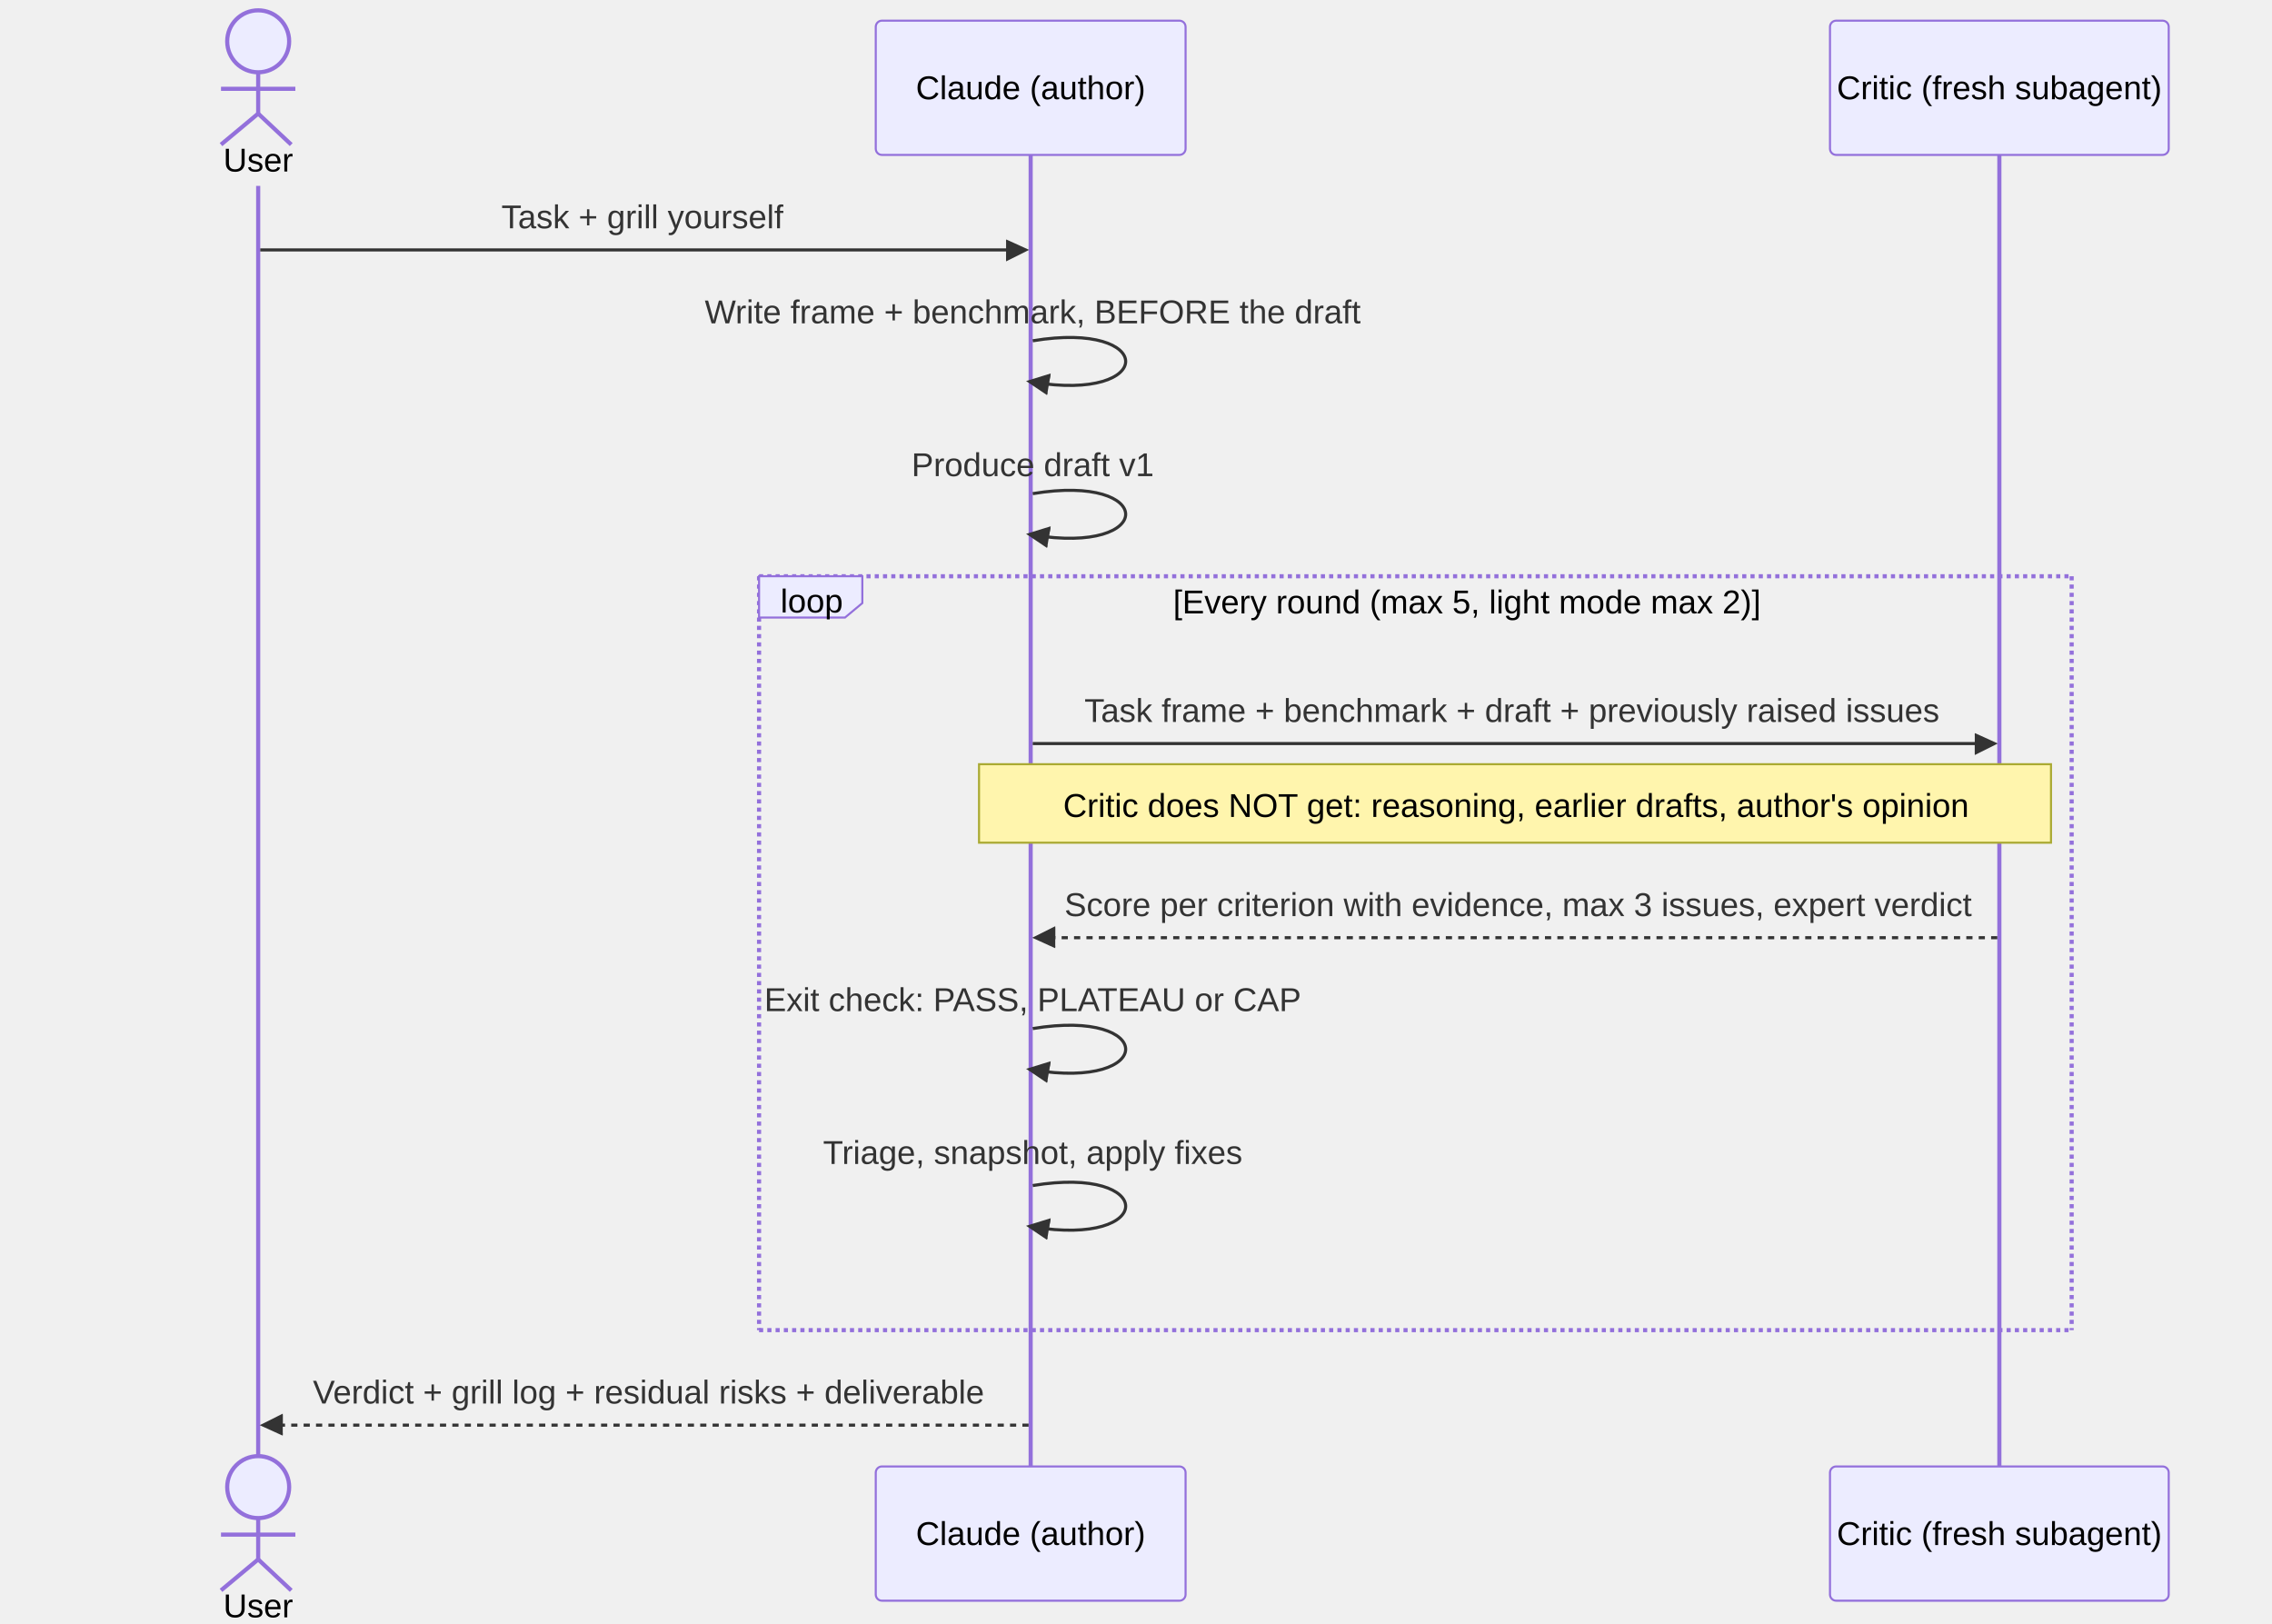
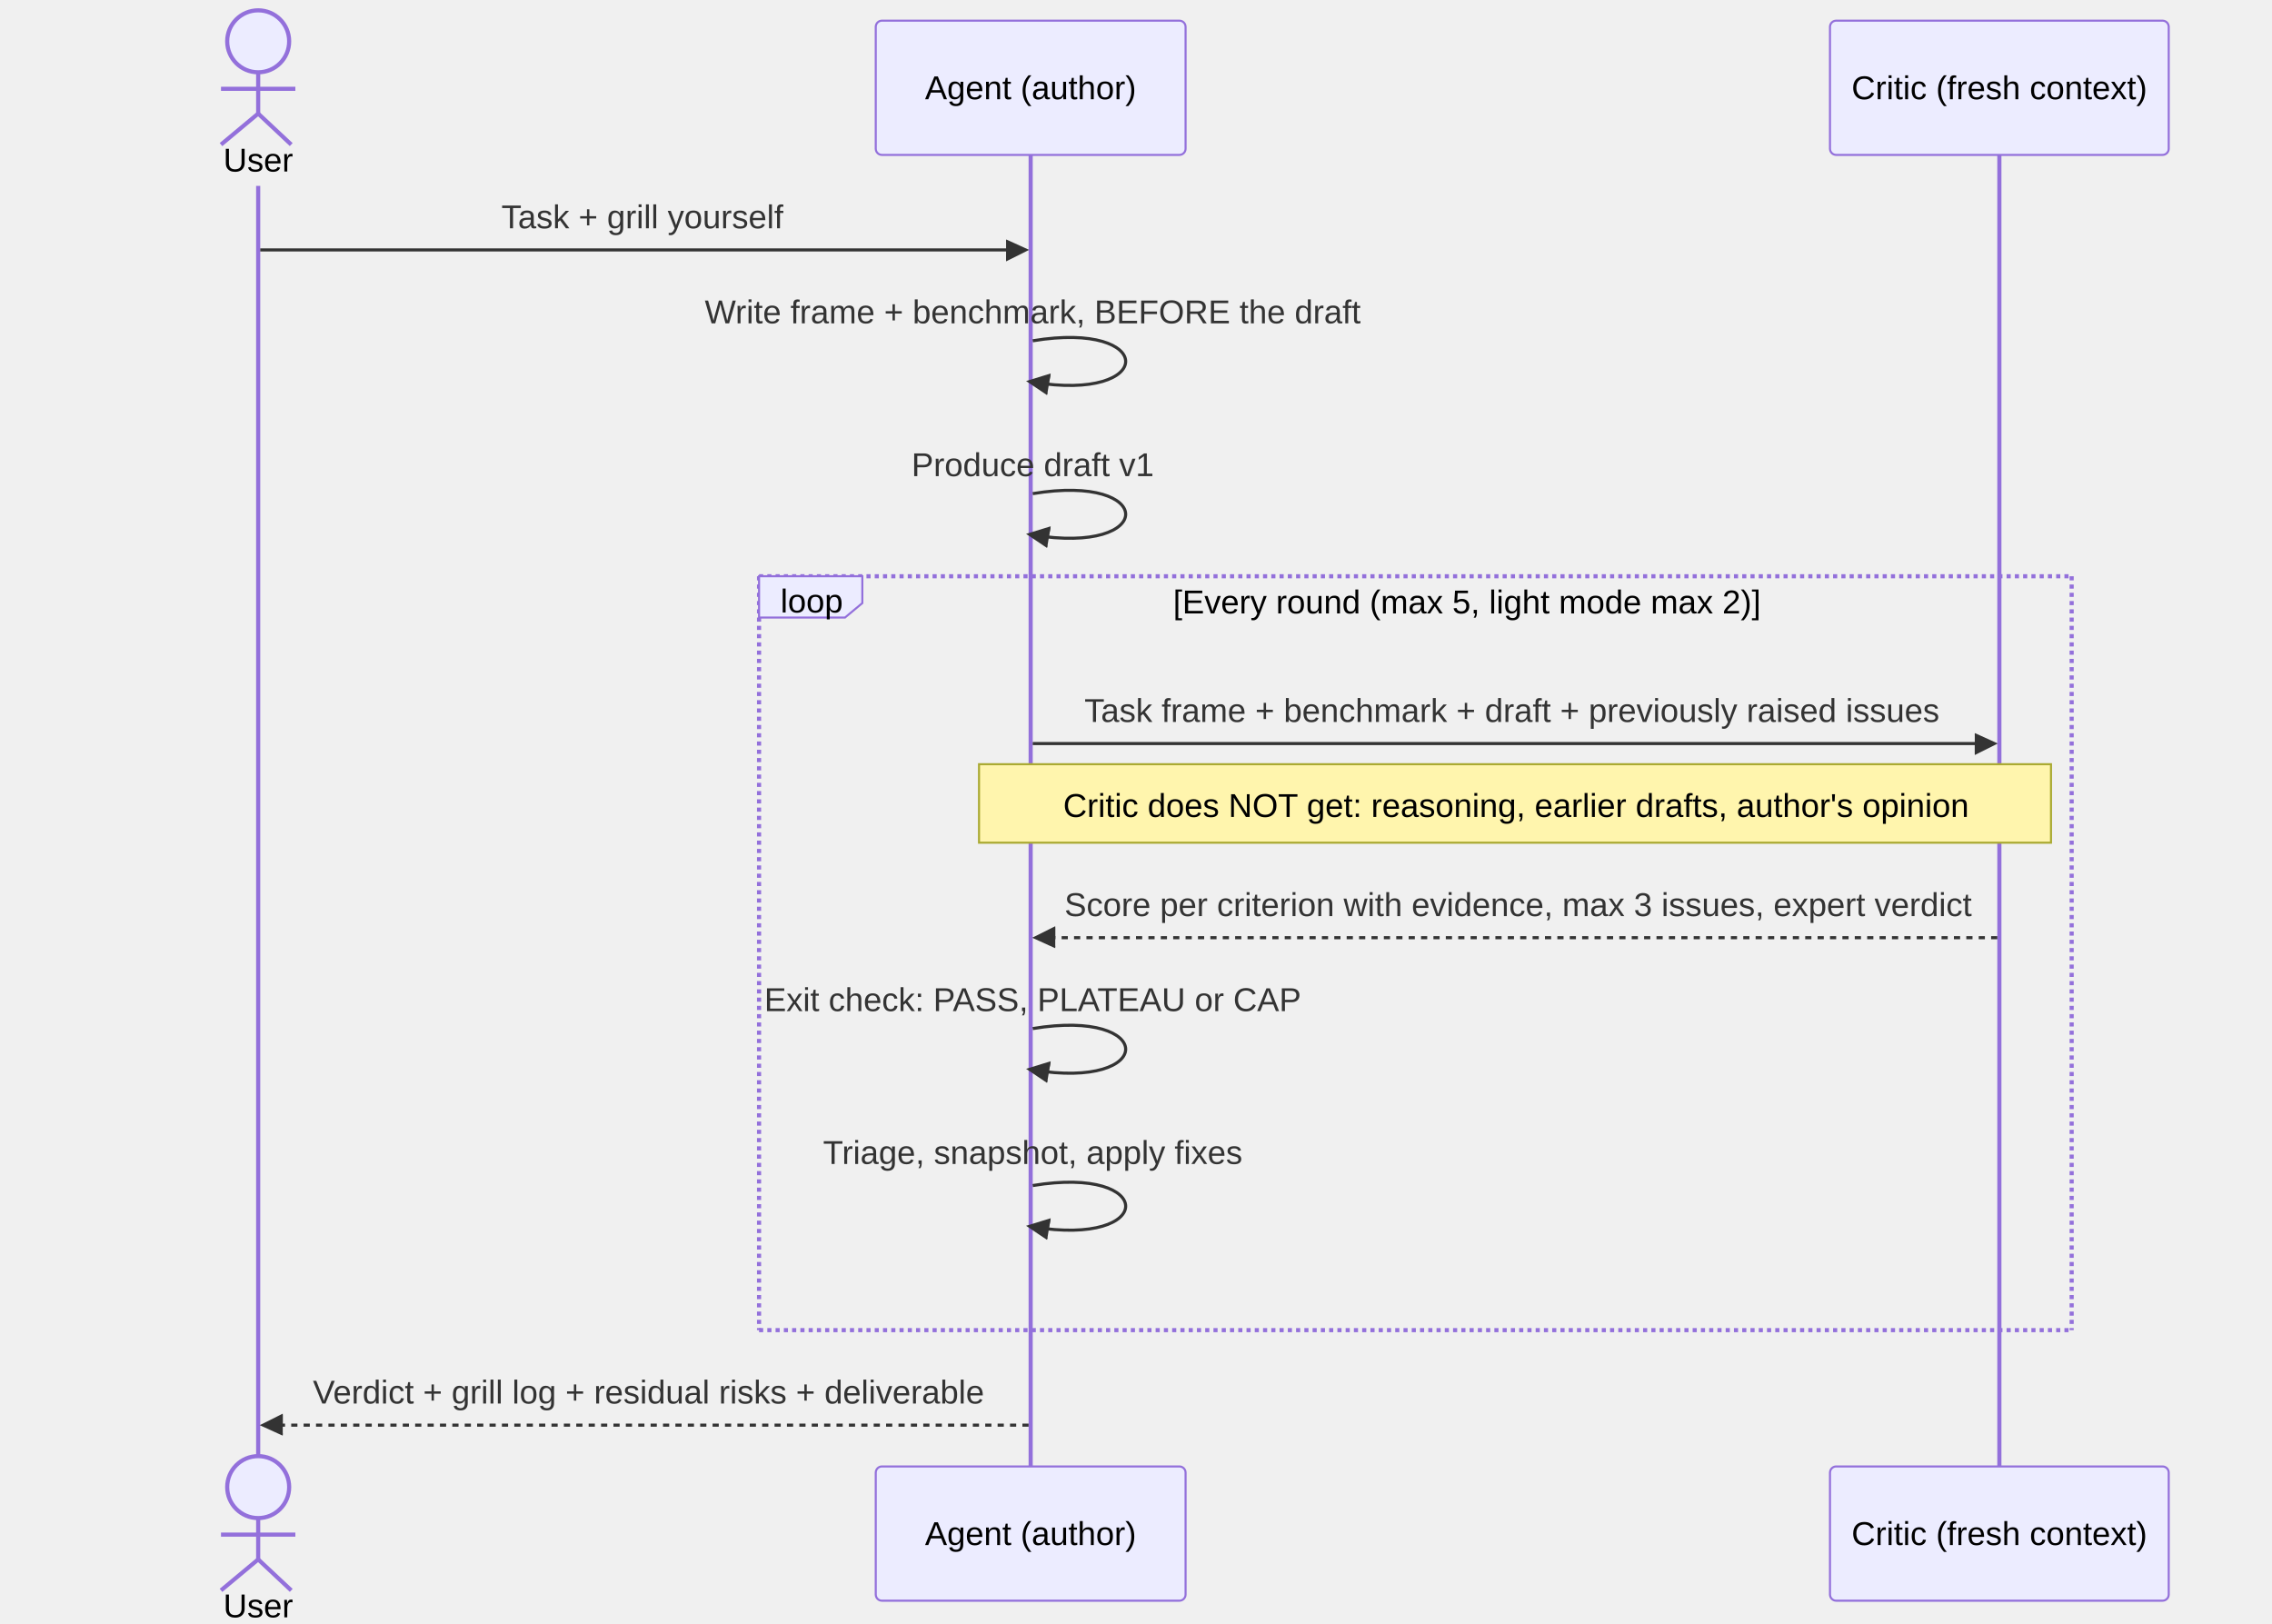
<svg xmlns="http://www.w3.org/2000/svg" id="my-svg" width="100%" style="max-width: 1100px; background-color: white;" viewBox="-50 -10 1100 786" role="graphics-document document" aria-roledescription="sequence">
  <g>
    <rect x="836" y="700" fill="#eaeaea" stroke="#666" width="164" height="65" name="C" rx="3" ry="3" class="actor actor-bottom" />
    <text x="918" y="732.5" dominant-baseline="central" alignment-baseline="central" class="actor actor-box" style="text-anchor: middle; font-size: 16px; font-weight: 400;">
-       <tspan x="918" dy="0">Critic (fresh subagent)</tspan>
+       <tspan x="918" dy="0">Critic (fresh context)</tspan>
    </text>
  </g>
  <g>
    <rect x="374" y="700" fill="#eaeaea" stroke="#666" width="150" height="65" name="A" rx="3" ry="3" class="actor actor-bottom" />
    <text x="449" y="732.5" dominant-baseline="central" alignment-baseline="central" class="actor actor-box" style="text-anchor: middle; font-size: 16px; font-weight: 400;">
-       <tspan x="449" dy="0">Claude (author)</tspan>
+       <tspan x="449" dy="0">Agent (author)</tspan>
    </text>
  </g>
  <g />
  <g>
    <line id="actor2" x1="918" y1="65" x2="918" y2="700" class="actor-line 200" stroke-width="0.5px" stroke="#999" name="C" data-et="life-line" data-id="C" />
    <g id="root-2" data-et="participant" data-type="participant" data-id="C">
      <rect x="836" y="0" fill="#eaeaea" stroke="#666" width="164" height="65" name="C" rx="3" ry="3" class="actor actor-top" />
      <text x="918" y="32.5" dominant-baseline="central" alignment-baseline="central" class="actor actor-box" style="text-anchor: middle; font-size: 16px; font-weight: 400;">
-         <tspan x="918" dy="0">Critic (fresh subagent)</tspan>
+         <tspan x="918" dy="0">Critic (fresh context)</tspan>
      </text>
    </g>
  </g>
  <g>
    <line id="actor1" x1="449" y1="65" x2="449" y2="700" class="actor-line 200" stroke-width="0.5px" stroke="#999" name="A" data-et="life-line" data-id="A" />
    <g id="root-1" data-et="participant" data-type="participant" data-id="A">
      <rect x="374" y="0" fill="#eaeaea" stroke="#666" width="150" height="65" name="A" rx="3" ry="3" class="actor actor-top" />
      <text x="449" y="32.5" dominant-baseline="central" alignment-baseline="central" class="actor actor-box" style="text-anchor: middle; font-size: 16px; font-weight: 400;">
-         <tspan x="449" dy="0">Claude (author)</tspan>
+         <tspan x="449" dy="0">Agent (author)</tspan>
      </text>
    </g>
  </g>
  <g>
    <line id="actor0" x1="75" y1="80" x2="75" y2="700" class="actor-line 200" stroke-width="0.5px" stroke="#999" name="U" data-et="life-line" data-id="U" />
  </g>
  <style>#my-svg{font-family:"trebuchet ms",verdana,arial,sans-serif;font-size:16px;fill:#333;}@keyframes edge-animation-frame{from{stroke-dashoffset:0;}}@keyframes dash{to{stroke-dashoffset:0;}}#my-svg .edge-animation-slow{stroke-dasharray:9,5!important;stroke-dashoffset:900;animation:dash 50s linear infinite;stroke-linecap:round;}#my-svg .edge-animation-fast{stroke-dasharray:9,5!important;stroke-dashoffset:900;animation:dash 20s linear infinite;stroke-linecap:round;}#my-svg .error-icon{fill:#552222;}#my-svg .error-text{fill:#552222;stroke:#552222;}#my-svg .edge-thickness-normal{stroke-width:1px;}#my-svg .edge-thickness-thick{stroke-width:3.5px;}#my-svg .edge-pattern-solid{stroke-dasharray:0;}#my-svg .edge-thickness-invisible{stroke-width:0;fill:none;}#my-svg .edge-pattern-dashed{stroke-dasharray:3;}#my-svg .edge-pattern-dotted{stroke-dasharray:2;}#my-svg .marker{fill:#333333;stroke:#333333;}#my-svg .marker.cross{stroke:#333333;}#my-svg svg{font-family:"trebuchet ms",verdana,arial,sans-serif;font-size:16px;}#my-svg p{margin:0;}#my-svg .actor{stroke:#9370DB;fill:#ECECFF;stroke-width:1;}#my-svg rect.actor.outer-path[data-look="neo"]{filter:drop-shadow(1px 2px 2px rgba(185, 185, 185, 1));}#my-svg rect.note[data-look="neo"]{stroke:#aaaa33;fill:#fff5ad;filter:drop-shadow(1px 2px 2px rgba(185, 185, 185, 1));}#my-svg text.actor&gt;tspan{fill:black;stroke:none;}#my-svg .actor-line{stroke:#9370DB;}#my-svg .innerArc{stroke-width:1.5;stroke-dasharray:none;}#my-svg .messageLine0{stroke-width:1.5;stroke-dasharray:none;stroke:#333;}#my-svg .messageLine1{stroke-width:1.5;stroke-dasharray:2,2;stroke:#333;}#my-svg [id$="-arrowhead"] path{fill:#333;stroke:#333;}#my-svg .sequenceNumber{fill:white;}#my-svg [id$="-sequencenumber"]{fill:#333;}#my-svg [id$="-crosshead"] path{fill:#333;stroke:#333;}#my-svg .messageText{fill:#333;stroke:none;}#my-svg .labelBox{stroke:#9370DB;fill:#ECECFF;filter:none;}#my-svg .labelText,#my-svg .labelText&gt;tspan{fill:black;stroke:none;}#my-svg .loopText,#my-svg .loopText&gt;tspan{fill:black;stroke:none;}#my-svg .sectionTitle,#my-svg .sectionTitle&gt;tspan{fill:black;stroke:none;}#my-svg .loopLine{stroke-width:2px;stroke-dasharray:2,2;stroke:#9370DB;fill:#9370DB;}#my-svg .note{stroke:#aaaa33;fill:#fff5ad;}#my-svg .noteText,#my-svg .noteText&gt;tspan{fill:black;stroke:none;font-weight:normal;}#my-svg .activation0{fill:#f4f4f4;stroke:#666;}#my-svg .activation1{fill:#f4f4f4;stroke:#666;}#my-svg .activation2{fill:#f4f4f4;stroke:#666;}#my-svg .actorPopupMenu{position:absolute;}#my-svg .actorPopupMenuPanel{position:absolute;fill:#ECECFF;box-shadow:0px 8px 16px 0px rgba(0,0,0,0.2);filter:drop-shadow(3px 5px 2px rgb(0 0 0 / 0.4));}#my-svg .actor-man circle,#my-svg line{fill:#ECECFF;stroke-width:2px;}#my-svg g rect.rect{filter:drop-shadow(1px 2px 2px rgba(185, 185, 185, 1));stroke:#9370DB;}#my-svg .node .neo-node{stroke:#9370DB;}#my-svg [data-look="neo"].node rect,#my-svg [data-look="neo"].cluster rect,#my-svg [data-look="neo"].node polygon{stroke:#9370DB;filter:drop-shadow(1px 2px 2px rgba(185, 185, 185, 1));}#my-svg [data-look="neo"].swimlane.cluster rect{filter:none;}#my-svg [data-look="neo"].node path{stroke:#9370DB;stroke-width:1px;}#my-svg [data-look="neo"].node .outer-path{filter:drop-shadow(1px 2px 2px rgba(185, 185, 185, 1));}#my-svg [data-look="neo"].node .neo-line path{stroke:#9370DB;filter:none;}#my-svg [data-look="neo"].node circle{stroke:#9370DB;filter:drop-shadow(1px 2px 2px rgba(185, 185, 185, 1));}#my-svg [data-look="neo"].node circle .state-start{fill:#000000;}#my-svg [data-look="neo"].icon-shape .icon{fill:#9370DB;filter:drop-shadow(1px 2px 2px rgba(185, 185, 185, 1));}#my-svg [data-look="neo"].icon-shape .icon-neo path{stroke:#9370DB;filter:drop-shadow(1px 2px 2px rgba(185, 185, 185, 1));}#my-svg :root{--mermaid-font-family:"trebuchet ms",verdana,arial,sans-serif;}</style>
  <g />
  <defs>
    <symbol id="my-svg-computer" width="24" height="24">
      <path transform="scale(.5)" d="M2 2v13h20v-13h-20zm18 11h-16v-9h16v9zm-10.228 6l.466-1h3.524l.467 1h-4.457zm14.228 3h-24l2-6h2.104l-1.33 4h18.45l-1.297-4h2.073l2 6zm-5-10h-14v-7h14v7z" />
    </symbol>
  </defs>
  <defs>
    <symbol id="my-svg-database" fill-rule="evenodd" clip-rule="evenodd">
      <path transform="scale(.5)" d="M12.258.001l.256.004.255.005.253.008.251.01.249.012.247.015.246.016.242.019.241.02.239.023.236.024.233.027.231.028.229.031.225.032.223.034.22.036.217.038.214.04.211.041.208.043.205.045.201.046.198.048.194.05.191.051.187.053.183.054.18.056.175.057.172.059.168.06.163.061.16.063.155.064.15.066.074.033.073.033.071.034.07.034.069.035.068.035.067.035.066.035.064.036.064.036.062.036.06.036.06.037.058.037.058.037.055.038.055.038.053.038.052.038.051.039.05.039.048.039.047.039.045.04.044.04.043.04.041.04.04.041.039.041.037.041.036.041.034.041.033.042.032.042.03.042.029.042.027.042.026.043.024.043.023.043.021.043.02.043.018.044.017.043.015.044.013.044.012.044.011.045.009.044.007.045.006.045.004.045.002.045.001.045v17l-.001.045-.002.045-.004.045-.006.045-.007.045-.009.044-.011.045-.012.044-.013.044-.015.044-.017.043-.018.044-.02.043-.021.043-.023.043-.024.043-.026.043-.027.042-.029.042-.03.042-.032.042-.033.042-.034.041-.036.041-.037.041-.039.041-.04.041-.041.04-.043.04-.044.04-.045.04-.047.039-.048.039-.05.039-.051.039-.052.038-.053.038-.055.038-.055.038-.058.037-.058.037-.06.037-.06.036-.062.036-.064.036-.064.036-.066.035-.067.035-.068.035-.069.035-.07.034-.071.034-.073.033-.074.033-.15.066-.155.064-.16.063-.163.061-.168.06-.172.059-.175.057-.18.056-.183.054-.187.053-.191.051-.194.05-.198.048-.201.046-.205.045-.208.043-.211.041-.214.04-.217.038-.22.036-.223.034-.225.032-.229.031-.231.028-.233.027-.236.024-.239.023-.241.02-.242.019-.246.016-.247.015-.249.012-.251.01-.253.008-.255.005-.256.004-.258.001-.258-.001-.256-.004-.255-.005-.253-.008-.251-.01-.249-.012-.247-.015-.245-.016-.243-.019-.241-.02-.238-.023-.236-.024-.234-.027-.231-.028-.228-.031-.226-.032-.223-.034-.22-.036-.217-.038-.214-.04-.211-.041-.208-.043-.204-.045-.201-.046-.198-.048-.195-.05-.19-.051-.187-.053-.184-.054-.179-.056-.176-.057-.172-.059-.167-.06-.164-.061-.159-.063-.155-.064-.151-.066-.074-.033-.072-.033-.072-.034-.07-.034-.069-.035-.068-.035-.067-.035-.066-.035-.064-.036-.063-.036-.062-.036-.061-.036-.06-.037-.058-.037-.057-.037-.056-.038-.055-.038-.053-.038-.052-.038-.051-.039-.049-.039-.049-.039-.046-.039-.046-.04-.044-.04-.043-.04-.041-.04-.04-.041-.039-.041-.037-.041-.036-.041-.034-.041-.033-.042-.032-.042-.03-.042-.029-.042-.027-.042-.026-.043-.024-.043-.023-.043-.021-.043-.02-.043-.018-.044-.017-.043-.015-.044-.013-.044-.012-.044-.011-.045-.009-.044-.007-.045-.006-.045-.004-.045-.002-.045-.001-.045v-17l.001-.045.002-.045.004-.045.006-.045.007-.045.009-.044.011-.045.012-.044.013-.044.015-.044.017-.043.018-.044.02-.043.021-.043.023-.043.024-.043.026-.043.027-.042.029-.042.03-.042.032-.042.033-.042.034-.041.036-.041.037-.041.039-.041.04-.041.041-.04.043-.04.044-.04.046-.04.046-.039.049-.039.049-.039.051-.039.052-.038.053-.038.055-.038.056-.038.057-.037.058-.037.06-.037.061-.036.062-.036.063-.036.064-.036.066-.035.067-.035.068-.035.069-.035.07-.034.072-.034.072-.033.074-.033.151-.066.155-.064.159-.063.164-.061.167-.06.172-.059.176-.057.179-.056.184-.054.187-.053.19-.051.195-.05.198-.048.201-.046.204-.045.208-.043.211-.041.214-.04.217-.038.22-.036.223-.034.226-.032.228-.031.231-.028.234-.027.236-.024.238-.023.241-.02.243-.019.245-.016.247-.015.249-.012.251-.01.253-.008.255-.005.256-.004.258-.001.258.001zm-9.258 20.499v.01l.001.021.003.021.004.022.005.021.006.022.007.022.009.023.01.022.011.023.012.023.013.023.015.023.016.024.017.023.018.024.019.024.021.024.022.025.023.024.024.025.052.049.056.05.061.051.066.051.07.051.075.051.079.052.084.052.088.052.092.052.097.052.102.051.105.052.11.052.114.051.119.051.123.051.127.05.131.05.135.05.139.048.144.049.147.047.152.047.155.047.16.045.163.045.167.043.171.043.176.041.178.041.183.039.187.039.19.037.194.035.197.035.202.033.204.031.209.03.212.029.216.027.219.025.222.024.226.021.23.02.233.018.236.016.24.015.243.012.246.01.249.008.253.005.256.004.259.001.26-.001.257-.004.254-.005.25-.008.247-.011.244-.012.241-.014.237-.016.233-.018.231-.021.226-.021.224-.024.22-.026.216-.027.212-.028.21-.031.205-.031.202-.034.198-.034.194-.036.191-.037.187-.039.183-.04.179-.04.175-.042.172-.043.168-.044.163-.045.16-.046.155-.046.152-.047.148-.048.143-.049.139-.049.136-.05.131-.05.126-.05.123-.051.118-.052.114-.051.11-.052.106-.052.101-.052.096-.052.092-.052.088-.053.083-.051.079-.052.074-.052.07-.051.065-.051.06-.051.056-.05.051-.05.023-.024.023-.025.021-.024.02-.024.019-.024.018-.024.017-.024.015-.023.014-.024.013-.023.012-.023.01-.023.01-.022.008-.022.006-.022.006-.022.004-.022.004-.021.001-.021.001-.021v-4.127l-.077.055-.08.053-.083.054-.085.053-.087.052-.09.052-.093.051-.095.05-.097.05-.1.049-.102.049-.105.048-.106.047-.109.047-.111.046-.114.045-.115.045-.118.044-.12.043-.122.042-.124.042-.126.041-.128.04-.13.04-.132.038-.134.038-.135.037-.138.037-.139.035-.142.035-.143.034-.144.033-.147.032-.148.031-.15.03-.151.03-.153.029-.154.027-.156.027-.158.026-.159.025-.161.024-.162.023-.163.022-.165.021-.166.02-.167.019-.169.018-.169.017-.171.016-.173.015-.173.014-.175.013-.175.012-.177.011-.178.01-.179.008-.179.008-.181.006-.182.005-.182.004-.184.003-.184.002h-.37l-.184-.002-.184-.003-.182-.004-.182-.005-.181-.006-.179-.008-.179-.008-.178-.01-.176-.011-.176-.012-.175-.013-.173-.014-.172-.015-.171-.016-.17-.017-.169-.018-.167-.019-.166-.02-.165-.021-.163-.022-.162-.023-.161-.024-.159-.025-.157-.026-.156-.027-.155-.027-.153-.029-.151-.03-.15-.03-.148-.031-.146-.032-.145-.033-.143-.034-.141-.035-.14-.035-.137-.037-.136-.037-.134-.038-.132-.038-.13-.04-.128-.04-.126-.041-.124-.042-.122-.042-.12-.044-.117-.043-.116-.045-.113-.045-.112-.046-.109-.047-.106-.047-.105-.048-.102-.049-.1-.049-.097-.05-.095-.05-.093-.052-.09-.051-.087-.052-.085-.053-.083-.054-.08-.054-.077-.054v4.127zm0-5.654v.011l.001.021.003.021.004.021.005.022.006.022.007.022.009.022.01.022.011.023.012.023.013.023.015.024.016.023.017.024.018.024.019.024.021.024.022.024.023.025.024.024.052.05.056.05.061.05.066.051.07.051.075.052.079.051.084.052.088.052.092.052.097.052.102.052.105.052.11.051.114.051.119.052.123.05.127.051.131.05.135.049.139.049.144.048.147.048.152.047.155.046.16.045.163.045.167.044.171.042.176.042.178.04.183.04.187.038.19.037.194.036.197.034.202.033.204.032.209.03.212.028.216.027.219.025.222.024.226.022.23.02.233.018.236.016.24.014.243.012.246.01.249.008.253.006.256.003.259.001.26-.001.257-.003.254-.006.25-.008.247-.01.244-.012.241-.015.237-.016.233-.018.231-.02.226-.022.224-.024.22-.025.216-.027.212-.029.21-.03.205-.032.202-.033.198-.035.194-.036.191-.037.187-.039.183-.039.179-.041.175-.042.172-.043.168-.044.163-.045.16-.045.155-.047.152-.047.148-.048.143-.048.139-.05.136-.049.131-.05.126-.051.123-.051.118-.051.114-.052.11-.052.106-.052.101-.052.096-.052.092-.052.088-.052.083-.052.079-.052.074-.051.07-.052.065-.051.06-.05.056-.051.051-.049.023-.025.023-.024.021-.025.02-.024.019-.024.018-.024.017-.024.015-.023.014-.023.013-.024.012-.022.01-.023.01-.023.008-.022.006-.022.006-.022.004-.021.004-.022.001-.021.001-.021v-4.139l-.077.054-.08.054-.083.054-.085.052-.087.053-.09.051-.093.051-.095.051-.097.05-.1.049-.102.049-.105.048-.106.047-.109.047-.111.046-.114.045-.115.044-.118.044-.12.044-.122.042-.124.042-.126.041-.128.04-.13.039-.132.039-.134.038-.135.037-.138.036-.139.036-.142.035-.143.033-.144.033-.147.033-.148.031-.15.03-.151.03-.153.028-.154.028-.156.027-.158.026-.159.025-.161.024-.162.023-.163.022-.165.021-.166.02-.167.019-.169.018-.169.017-.171.016-.173.015-.173.014-.175.013-.175.012-.177.011-.178.009-.179.009-.179.007-.181.007-.182.005-.182.004-.184.003-.184.002h-.37l-.184-.002-.184-.003-.182-.004-.182-.005-.181-.007-.179-.007-.179-.009-.178-.009-.176-.011-.176-.012-.175-.013-.173-.014-.172-.015-.171-.016-.17-.017-.169-.018-.167-.019-.166-.02-.165-.021-.163-.022-.162-.023-.161-.024-.159-.025-.157-.026-.156-.027-.155-.028-.153-.028-.151-.03-.15-.03-.148-.031-.146-.033-.145-.033-.143-.033-.141-.035-.14-.036-.137-.036-.136-.037-.134-.038-.132-.039-.13-.039-.128-.04-.126-.041-.124-.042-.122-.043-.12-.043-.117-.044-.116-.044-.113-.046-.112-.046-.109-.046-.106-.047-.105-.048-.102-.049-.1-.049-.097-.05-.095-.051-.093-.051-.09-.051-.087-.053-.085-.052-.083-.054-.08-.054-.077-.054v4.139zm0-5.666v.011l.001.02.003.022.004.021.005.022.006.021.007.022.009.023.01.022.011.023.012.023.013.023.015.023.016.024.017.024.018.023.019.024.021.025.022.024.023.024.024.025.052.05.056.05.061.05.066.051.07.051.075.052.079.051.084.052.088.052.092.052.097.052.102.052.105.051.11.052.114.051.119.051.123.051.127.05.131.05.135.05.139.049.144.048.147.048.152.047.155.046.16.045.163.045.167.043.171.043.176.042.178.04.183.04.187.038.19.037.194.036.197.034.202.033.204.032.209.03.212.028.216.027.219.025.222.024.226.021.23.02.233.018.236.017.24.014.243.012.246.01.249.008.253.006.256.003.259.001.26-.001.257-.003.254-.006.25-.008.247-.01.244-.013.241-.014.237-.016.233-.018.231-.02.226-.022.224-.024.22-.025.216-.027.212-.029.21-.03.205-.032.202-.033.198-.035.194-.036.191-.037.187-.039.183-.039.179-.041.175-.042.172-.043.168-.044.163-.045.16-.045.155-.047.152-.047.148-.048.143-.049.139-.049.136-.049.131-.051.126-.05.123-.051.118-.052.114-.051.11-.052.106-.052.101-.052.096-.052.092-.052.088-.052.083-.052.079-.052.074-.052.07-.051.065-.051.06-.051.056-.05.051-.049.023-.025.023-.025.021-.024.02-.024.019-.024.018-.024.017-.024.015-.023.014-.024.013-.023.012-.023.01-.022.01-.023.008-.022.006-.022.006-.022.004-.022.004-.021.001-.021.001-.021v-4.153l-.077.054-.08.054-.083.053-.085.053-.087.053-.09.051-.093.051-.095.051-.097.05-.1.049-.102.048-.105.048-.106.048-.109.046-.111.046-.114.046-.115.044-.118.044-.12.043-.122.043-.124.042-.126.041-.128.04-.13.039-.132.039-.134.038-.135.037-.138.036-.139.036-.142.034-.143.034-.144.033-.147.032-.148.032-.15.03-.151.03-.153.028-.154.028-.156.027-.158.026-.159.024-.161.024-.162.023-.163.023-.165.021-.166.02-.167.019-.169.018-.169.017-.171.016-.173.015-.173.014-.175.013-.175.012-.177.01-.178.01-.179.009-.179.007-.181.006-.182.006-.182.004-.184.003-.184.001-.185.001-.185-.001-.184-.001-.184-.003-.182-.004-.182-.006-.181-.006-.179-.007-.179-.009-.178-.01-.176-.01-.176-.012-.175-.013-.173-.014-.172-.015-.171-.016-.17-.017-.169-.018-.167-.019-.166-.02-.165-.021-.163-.023-.162-.023-.161-.024-.159-.024-.157-.026-.156-.027-.155-.028-.153-.028-.151-.03-.15-.03-.148-.032-.146-.032-.145-.033-.143-.034-.141-.034-.14-.036-.137-.036-.136-.037-.134-.038-.132-.039-.13-.039-.128-.041-.126-.041-.124-.041-.122-.043-.12-.043-.117-.044-.116-.044-.113-.046-.112-.046-.109-.046-.106-.048-.105-.048-.102-.048-.1-.05-.097-.049-.095-.051-.093-.051-.09-.052-.087-.052-.085-.053-.083-.053-.08-.054-.077-.054v4.153zm8.74-8.179l-.257.004-.254.005-.25.008-.247.011-.244.012-.241.014-.237.016-.233.018-.231.021-.226.022-.224.023-.22.026-.216.027-.212.028-.21.031-.205.032-.202.033-.198.034-.194.036-.191.038-.187.038-.183.04-.179.041-.175.042-.172.043-.168.043-.163.045-.16.046-.155.046-.152.048-.148.048-.143.048-.139.049-.136.05-.131.05-.126.051-.123.051-.118.051-.114.052-.11.052-.106.052-.101.052-.096.052-.092.052-.088.052-.083.052-.079.052-.074.051-.07.052-.065.051-.06.05-.056.05-.051.05-.023.025-.023.024-.021.024-.02.025-.019.024-.018.024-.017.023-.015.024-.014.023-.013.023-.012.023-.01.023-.01.022-.008.022-.006.023-.006.021-.004.022-.004.021-.001.021-.001.021.001.021.001.021.004.021.004.022.006.021.006.023.008.022.01.022.01.023.012.023.013.023.014.023.015.024.017.023.018.024.019.024.02.025.021.024.023.024.023.025.051.05.056.05.06.05.065.051.07.052.074.051.079.052.083.052.088.052.092.052.096.052.101.052.106.052.11.052.114.052.118.051.123.051.126.051.131.05.136.05.139.049.143.048.148.048.152.048.155.046.16.046.163.045.168.043.172.043.175.042.179.041.183.04.187.038.191.038.194.036.198.034.202.033.205.032.21.031.212.028.216.027.22.026.224.023.226.022.231.021.233.018.237.016.241.014.244.012.247.011.25.008.254.005.257.004.26.001.26-.001.257-.004.254-.005.25-.008.247-.011.244-.012.241-.014.237-.016.233-.018.231-.021.226-.022.224-.023.22-.026.216-.027.212-.028.21-.031.205-.032.202-.033.198-.034.194-.036.191-.038.187-.038.183-.04.179-.041.175-.042.172-.043.168-.043.163-.045.16-.046.155-.046.152-.048.148-.048.143-.048.139-.049.136-.05.131-.05.126-.051.123-.051.118-.051.114-.052.11-.052.106-.052.101-.052.096-.052.092-.052.088-.052.083-.052.079-.052.074-.051.07-.052.065-.051.06-.05.056-.05.051-.05.023-.025.023-.024.021-.024.02-.025.019-.024.018-.024.017-.023.015-.024.014-.023.013-.023.012-.023.01-.023.01-.022.008-.022.006-.023.006-.021.004-.022.004-.021.001-.021.001-.021-.001-.021-.001-.021-.004-.021-.004-.022-.006-.021-.006-.023-.008-.022-.01-.022-.01-.023-.012-.023-.013-.023-.014-.023-.015-.024-.017-.023-.018-.024-.019-.024-.02-.025-.021-.024-.023-.024-.023-.025-.051-.05-.056-.05-.06-.05-.065-.051-.07-.052-.074-.051-.079-.052-.083-.052-.088-.052-.092-.052-.096-.052-.101-.052-.106-.052-.11-.052-.114-.052-.118-.051-.123-.051-.126-.051-.131-.05-.136-.05-.139-.049-.143-.048-.148-.048-.152-.048-.155-.046-.16-.046-.163-.045-.168-.043-.172-.043-.175-.042-.179-.041-.183-.04-.187-.038-.191-.038-.194-.036-.198-.034-.202-.033-.205-.032-.21-.031-.212-.028-.216-.027-.22-.026-.224-.023-.226-.022-.231-.021-.233-.018-.237-.016-.241-.014-.244-.012-.247-.011-.25-.008-.254-.005-.257-.004-.26-.001-.26.001z" />
    </symbol>
  </defs>
  <defs>
    <symbol id="my-svg-clock" width="24" height="24">
      <path transform="scale(.5)" d="M12 2c5.514 0 10 4.486 10 10s-4.486 10-10 10-10-4.486-10-10 4.486-10 10-10zm0-2c-6.627 0-12 5.373-12 12s5.373 12 12 12 12-5.373 12-12-5.373-12-12-12zm5.848 12.459c.202.038.202.333.001.372-1.907.361-6.045 1.111-6.547 1.111-.719 0-1.301-.582-1.301-1.301 0-.512.77-5.447 1.125-7.445.034-.192.312-.181.343.014l.985 6.238 5.394 1.011z" />
    </symbol>
  </defs>
  <defs>
    <marker id="my-svg-arrowhead" refX="7.9" refY="5" markerUnits="userSpaceOnUse" markerWidth="12" markerHeight="12" orient="auto-start-reverse">
      <path d="M -1 0 L 10 5 L 0 10 z" />
    </marker>
  </defs>
  <defs>
    <marker id="my-svg-crosshead" markerWidth="15" markerHeight="8" orient="auto" refX="4" refY="4.5">
      <path fill="none" stroke="#000000" stroke-width="1pt" d="M 1,2 L 6,7 M 6,2 L 1,7" style="stroke-dasharray: 0, 0;" />
    </marker>
  </defs>
  <defs>
    <marker id="my-svg-filled-head" refX="15.5" refY="7" markerWidth="20" markerHeight="28" orient="auto">
      <path d="M 18,7 L9,13 L14,7 L9,1 Z" />
    </marker>
  </defs>
  <defs>
    <marker id="my-svg-sequencenumber" refX="15" refY="15" markerWidth="60" markerHeight="40" orient="auto">
      <circle cx="15" cy="15" r="6" />
    </marker>
  </defs>
  <defs>
    <marker id="my-svg-solidTopArrowHead" refX="7.9" refY="7.25" markerUnits="userSpaceOnUse" markerWidth="12" markerHeight="12" orient="auto-start-reverse">
      <path d="M 0 0 L 10 8 L 0 8 z" />
    </marker>
  </defs>
  <defs>
    <marker id="my-svg-solidBottomArrowHead" refX="7.9" refY="0.75" markerUnits="userSpaceOnUse" markerWidth="12" markerHeight="12" orient="auto-start-reverse">
      <path d="M 0 0 L 10 0 L 0 8 z" />
    </marker>
  </defs>
  <defs>
    <marker id="my-svg-stickTopArrowHead" refX="7.5" refY="7" markerUnits="userSpaceOnUse" markerWidth="12" markerHeight="12" orient="auto-start-reverse">
      <path d="M 0 0 L 7 7" stroke="black" stroke-width="1.5" fill="none" />
    </marker>
  </defs>
  <defs>
    <marker id="my-svg-stickBottomArrowHead" refX="7.5" refY="0" markerUnits="userSpaceOnUse" markerWidth="12" markerHeight="12" orient="auto-start-reverse">
      <path d="M 0 7 L 7 0" stroke="black" stroke-width="1.5" fill="none" />
    </marker>
  </defs>
  <g data-et="note" data-id="i5">
    <rect x="424" y="360" fill="#EDF2AE" stroke="#666" width="519" height="38" class="note" />
    <text x="684" y="365" text-anchor="middle" dominant-baseline="middle" alignment-baseline="middle" class="noteText" dy="1em" style="font-size: 16px; font-weight: 400;">
      <tspan x="684">Critic does NOT get: reasoning, earlier drafts, author's opinion</tspan>
    </text>
  </g>
  <g data-et="control-structure" data-id="i9">
    <line x1="317.5" y1="269" x2="953" y2="269" class="loopLine" />
    <line x1="953" y1="269" x2="953" y2="634" class="loopLine" />
    <line x1="317.5" y1="634" x2="953" y2="634" class="loopLine" />
    <line x1="317.5" y1="269" x2="317.5" y2="634" class="loopLine" />
    <polygon points="317.5,269 367.5,269 367.5,282 359.1,289 317.5,289" class="labelBox" />
    <text x="343" y="282" text-anchor="middle" dominant-baseline="middle" alignment-baseline="middle" class="labelText" style="font-size: 16px; font-weight: 400;">loop</text>
    <text x="660.25" y="287" text-anchor="middle" class="loopText" style="font-size: 16px; font-weight: 400;">
      <tspan x="660.25">[Every round (max 5, light mode max 2)]</tspan>
    </text>
  </g>
  <g class="actor-man actor-top" name="U" data-et="participant" data-type="actor" data-id="U" style="stroke: rgb(147, 112, 219);">
    <line id="actor-man-torso0" x1="75" y1="25" x2="75" y2="45" />
    <line id="actor-man-arms0" x1="57" y1="33" x2="93" y2="33" />
    <line x1="57" y1="60" x2="75" y2="45" />
    <line x1="75" y1="45" x2="91" y2="60" />
    <circle cx="75" cy="10" r="15" width="150" height="65" />
    <text x="75" y="67.5" dominant-baseline="central" alignment-baseline="central" class="actor actor-man" style="text-anchor: middle; font-size: 16px; font-weight: 400;">
      <tspan x="75" dy="0">User</tspan>
    </text>
  </g>
  <text x="261" y="80" text-anchor="middle" dominant-baseline="middle" alignment-baseline="middle" class="messageText" dy="1em" style="font-size: 16px; font-weight: 400;">Task + grill yourself</text>
  <line x1="76" y1="111" x2="445" y2="111" class="messageLine0" data-et="message" data-id="i0" data-from="U" data-to="A" stroke-width="2" stroke="none" marker-end="url(#my-svg-arrowhead)" style="fill: none;" />
  <text x="450" y="126" text-anchor="middle" dominant-baseline="middle" alignment-baseline="middle" class="messageText" dy="1em" style="font-size: 16px; font-weight: 400;">Write frame + benchmark, BEFORE the draft</text>
  <path d="M 450,155 C 510,145 510,185 450,175" class="messageLine0" data-et="message" data-id="i1" data-from="A" data-to="A" stroke-width="2" stroke="none" marker-end="url(#my-svg-arrowhead)" style="fill: none;" />
  <text x="450" y="200" text-anchor="middle" dominant-baseline="middle" alignment-baseline="middle" class="messageText" dy="1em" style="font-size: 16px; font-weight: 400;">Produce draft v1</text>
  <path d="M 450,229 C 510,219 510,259 450,249" class="messageLine0" data-et="message" data-id="i2" data-from="A" data-to="A" stroke-width="2" stroke="none" marker-end="url(#my-svg-arrowhead)" style="fill: none;" />
  <text x="682" y="319" text-anchor="middle" dominant-baseline="middle" alignment-baseline="middle" class="messageText" dy="1em" style="font-size: 16px; font-weight: 400;">Task frame + benchmark + draft + previously raised issues</text>
  <line x1="450" y1="350" x2="914" y2="350" class="messageLine0" data-et="message" data-id="i4" data-from="A" data-to="C" stroke-width="2" stroke="none" marker-end="url(#my-svg-arrowhead)" style="fill: none;" />
  <text x="685" y="413" text-anchor="middle" dominant-baseline="middle" alignment-baseline="middle" class="messageText" dy="1em" style="font-size: 16px; font-weight: 400;">Score per criterion with evidence, max 3 issues, expert verdict</text>
  <line x1="917" y1="444" x2="453" y2="444" class="messageLine1" data-et="message" data-id="i6" data-from="C" data-to="A" stroke-width="2" stroke="none" marker-end="url(#my-svg-arrowhead)" style="stroke-dasharray: 3, 3; fill: none;" />
  <text x="450" y="459" text-anchor="middle" dominant-baseline="middle" alignment-baseline="middle" class="messageText" dy="1em" style="font-size: 16px; font-weight: 400;">Exit check: PASS, PLATEAU or CAP</text>
  <path d="M 450,488 C 510,478 510,518 450,508" class="messageLine0" data-et="message" data-id="i7" data-from="A" data-to="A" stroke-width="2" stroke="none" marker-end="url(#my-svg-arrowhead)" style="fill: none;" />
  <text x="450" y="533" text-anchor="middle" dominant-baseline="middle" alignment-baseline="middle" class="messageText" dy="1em" style="font-size: 16px; font-weight: 400;">Triage, snapshot, apply fixes</text>
  <path d="M 450,564 C 510,554 510,594 450,584" class="messageLine0" data-et="message" data-id="i8" data-from="A" data-to="A" stroke-width="2" stroke="none" marker-end="url(#my-svg-arrowhead)" style="fill: none;" />
  <text x="264" y="649" text-anchor="middle" dominant-baseline="middle" alignment-baseline="middle" class="messageText" dy="1em" style="font-size: 16px; font-weight: 400;">Verdict + grill log + residual risks + deliverable</text>
  <line x1="448" y1="680" x2="79" y2="680" class="messageLine1" data-et="message" data-id="i10" data-from="A" data-to="U" stroke-width="2" stroke="none" marker-end="url(#my-svg-arrowhead)" style="stroke-dasharray: 3, 3; fill: none;" />
  <g class="actor-man actor-bottom" name="U" style="stroke: rgb(147, 112, 219);">
    <line id="actor-man-torso2" x1="75" y1="725" x2="75" y2="745" />
    <line id="actor-man-arms2" x1="57" y1="733" x2="93" y2="733" />
    <line x1="57" y1="760" x2="75" y2="745" />
    <line x1="75" y1="745" x2="91" y2="760" />
    <circle cx="75" cy="710" r="15" width="150" height="65" />
    <text x="75" y="767.5" dominant-baseline="central" alignment-baseline="central" class="actor actor-man" style="text-anchor: middle; font-size: 16px; font-weight: 400;">
      <tspan x="75" dy="0">User</tspan>
    </text>
  </g>
</svg>
